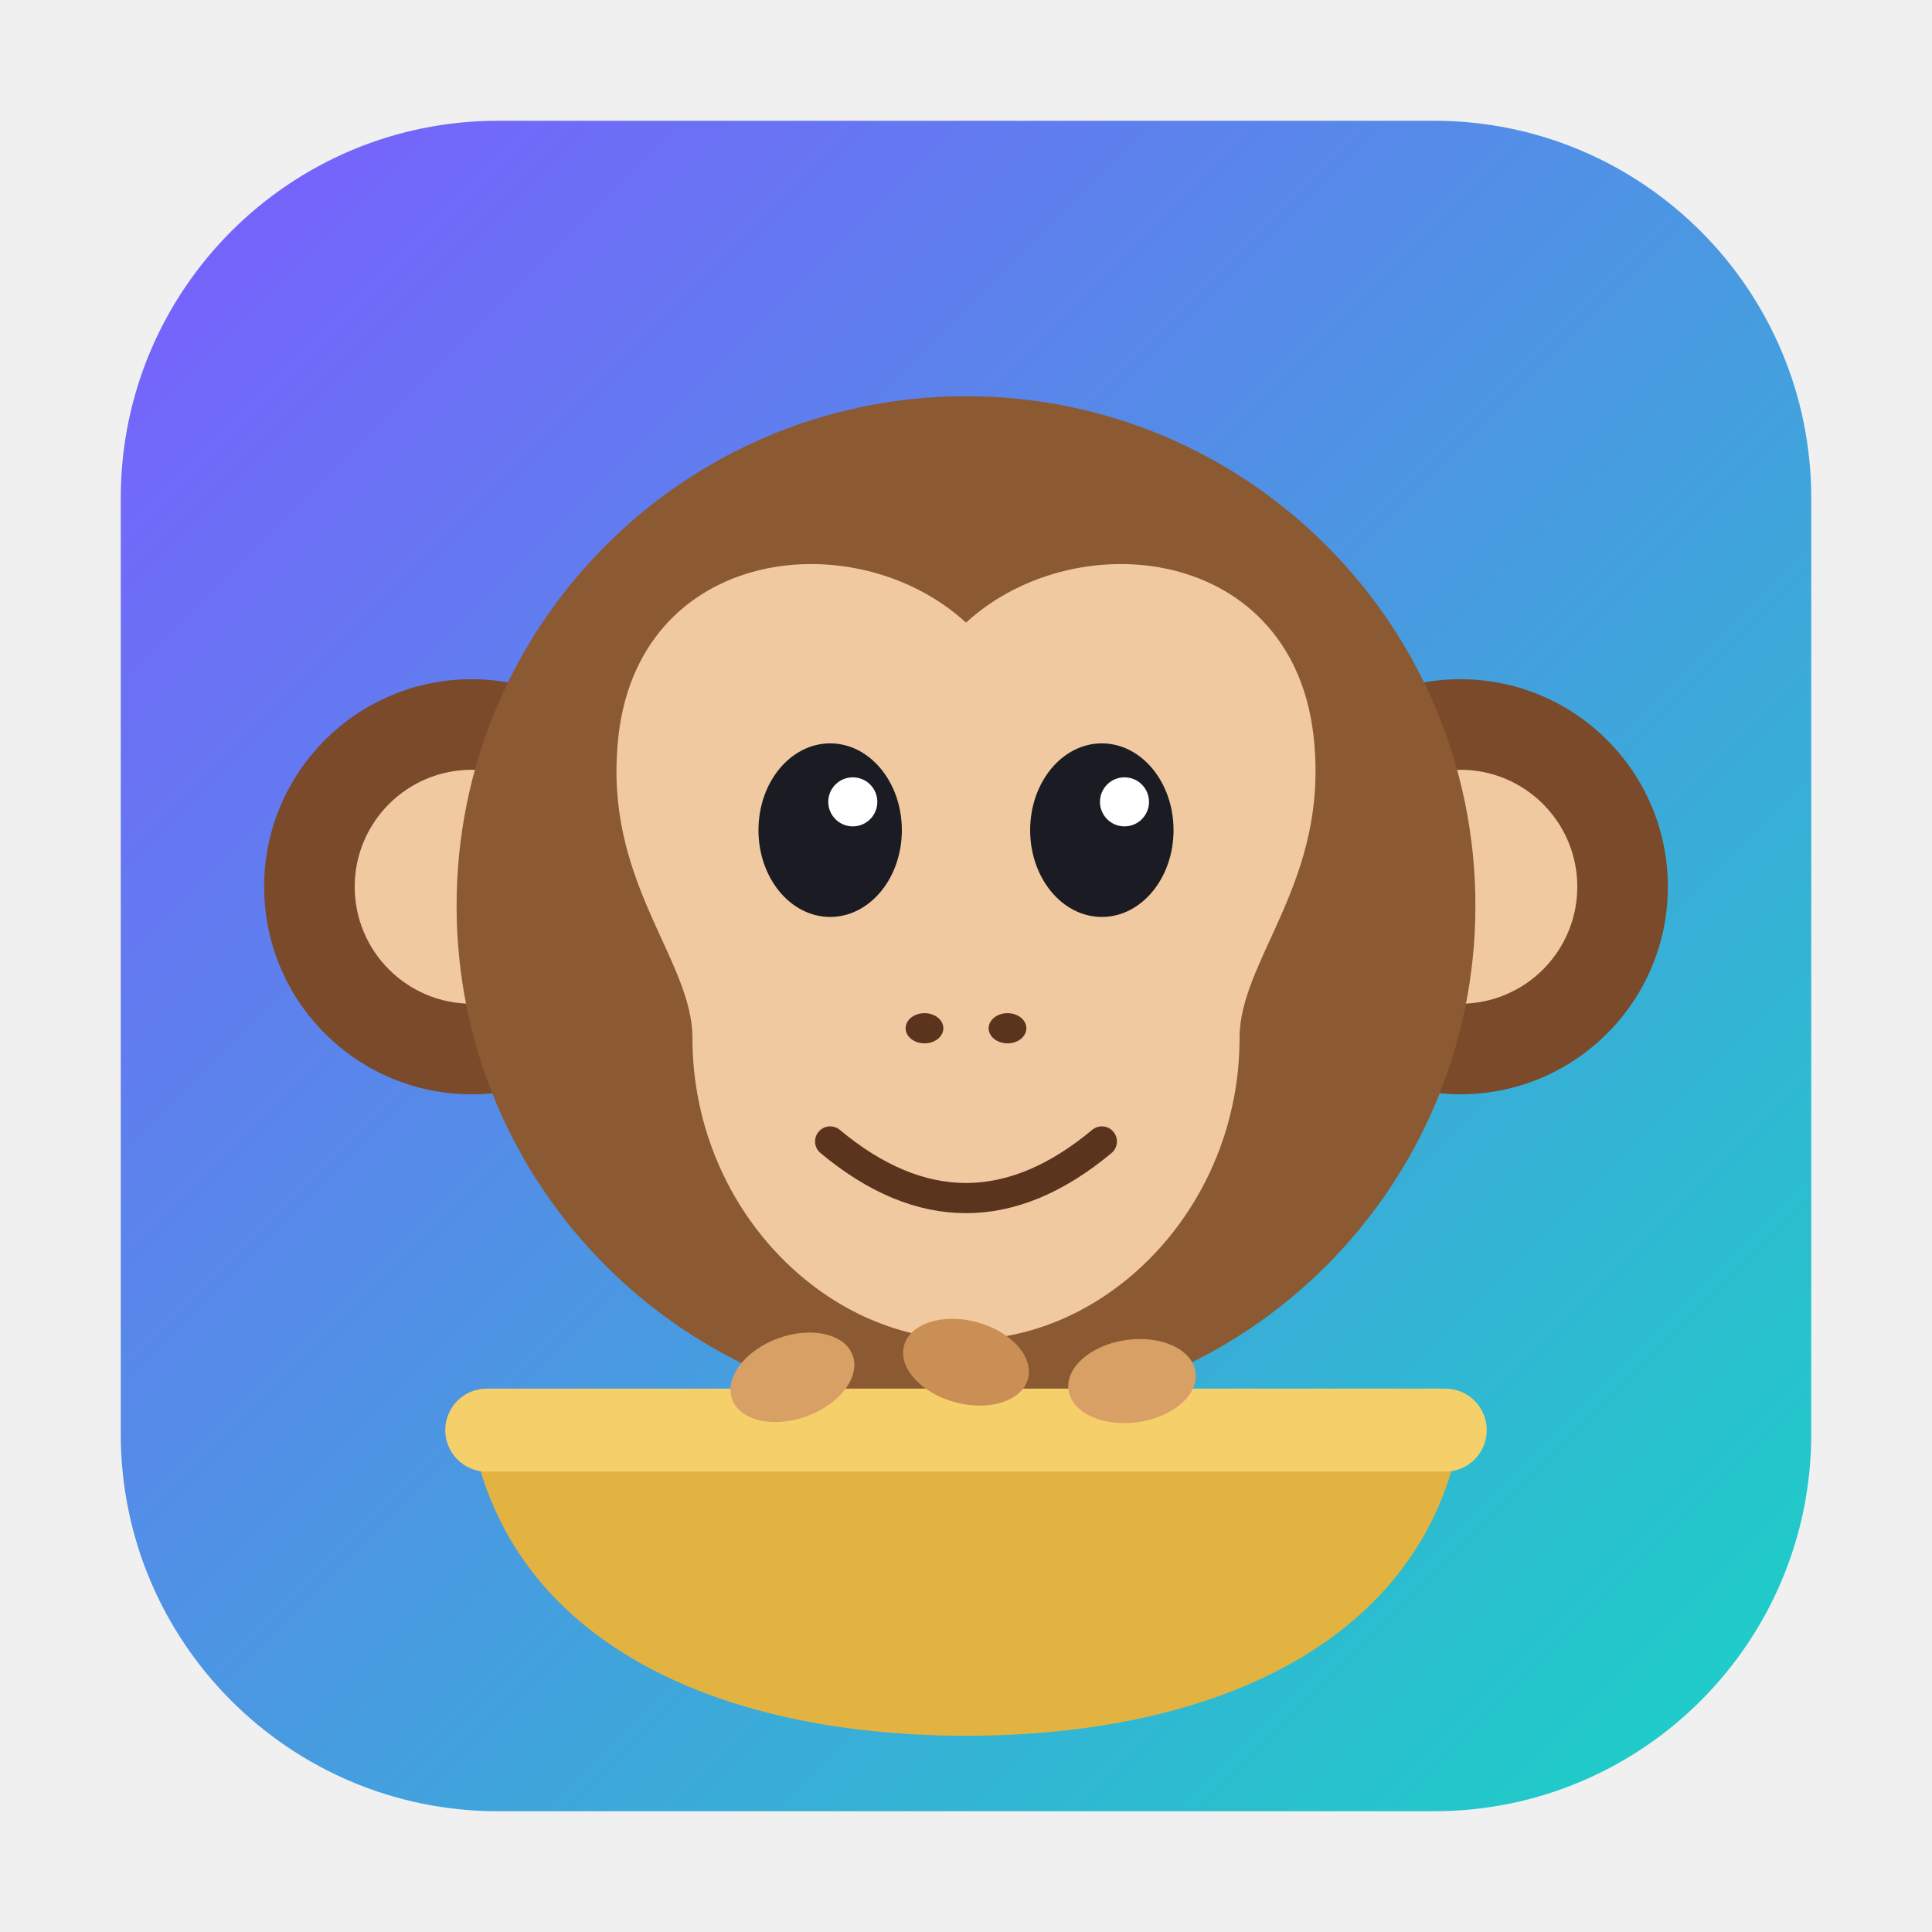
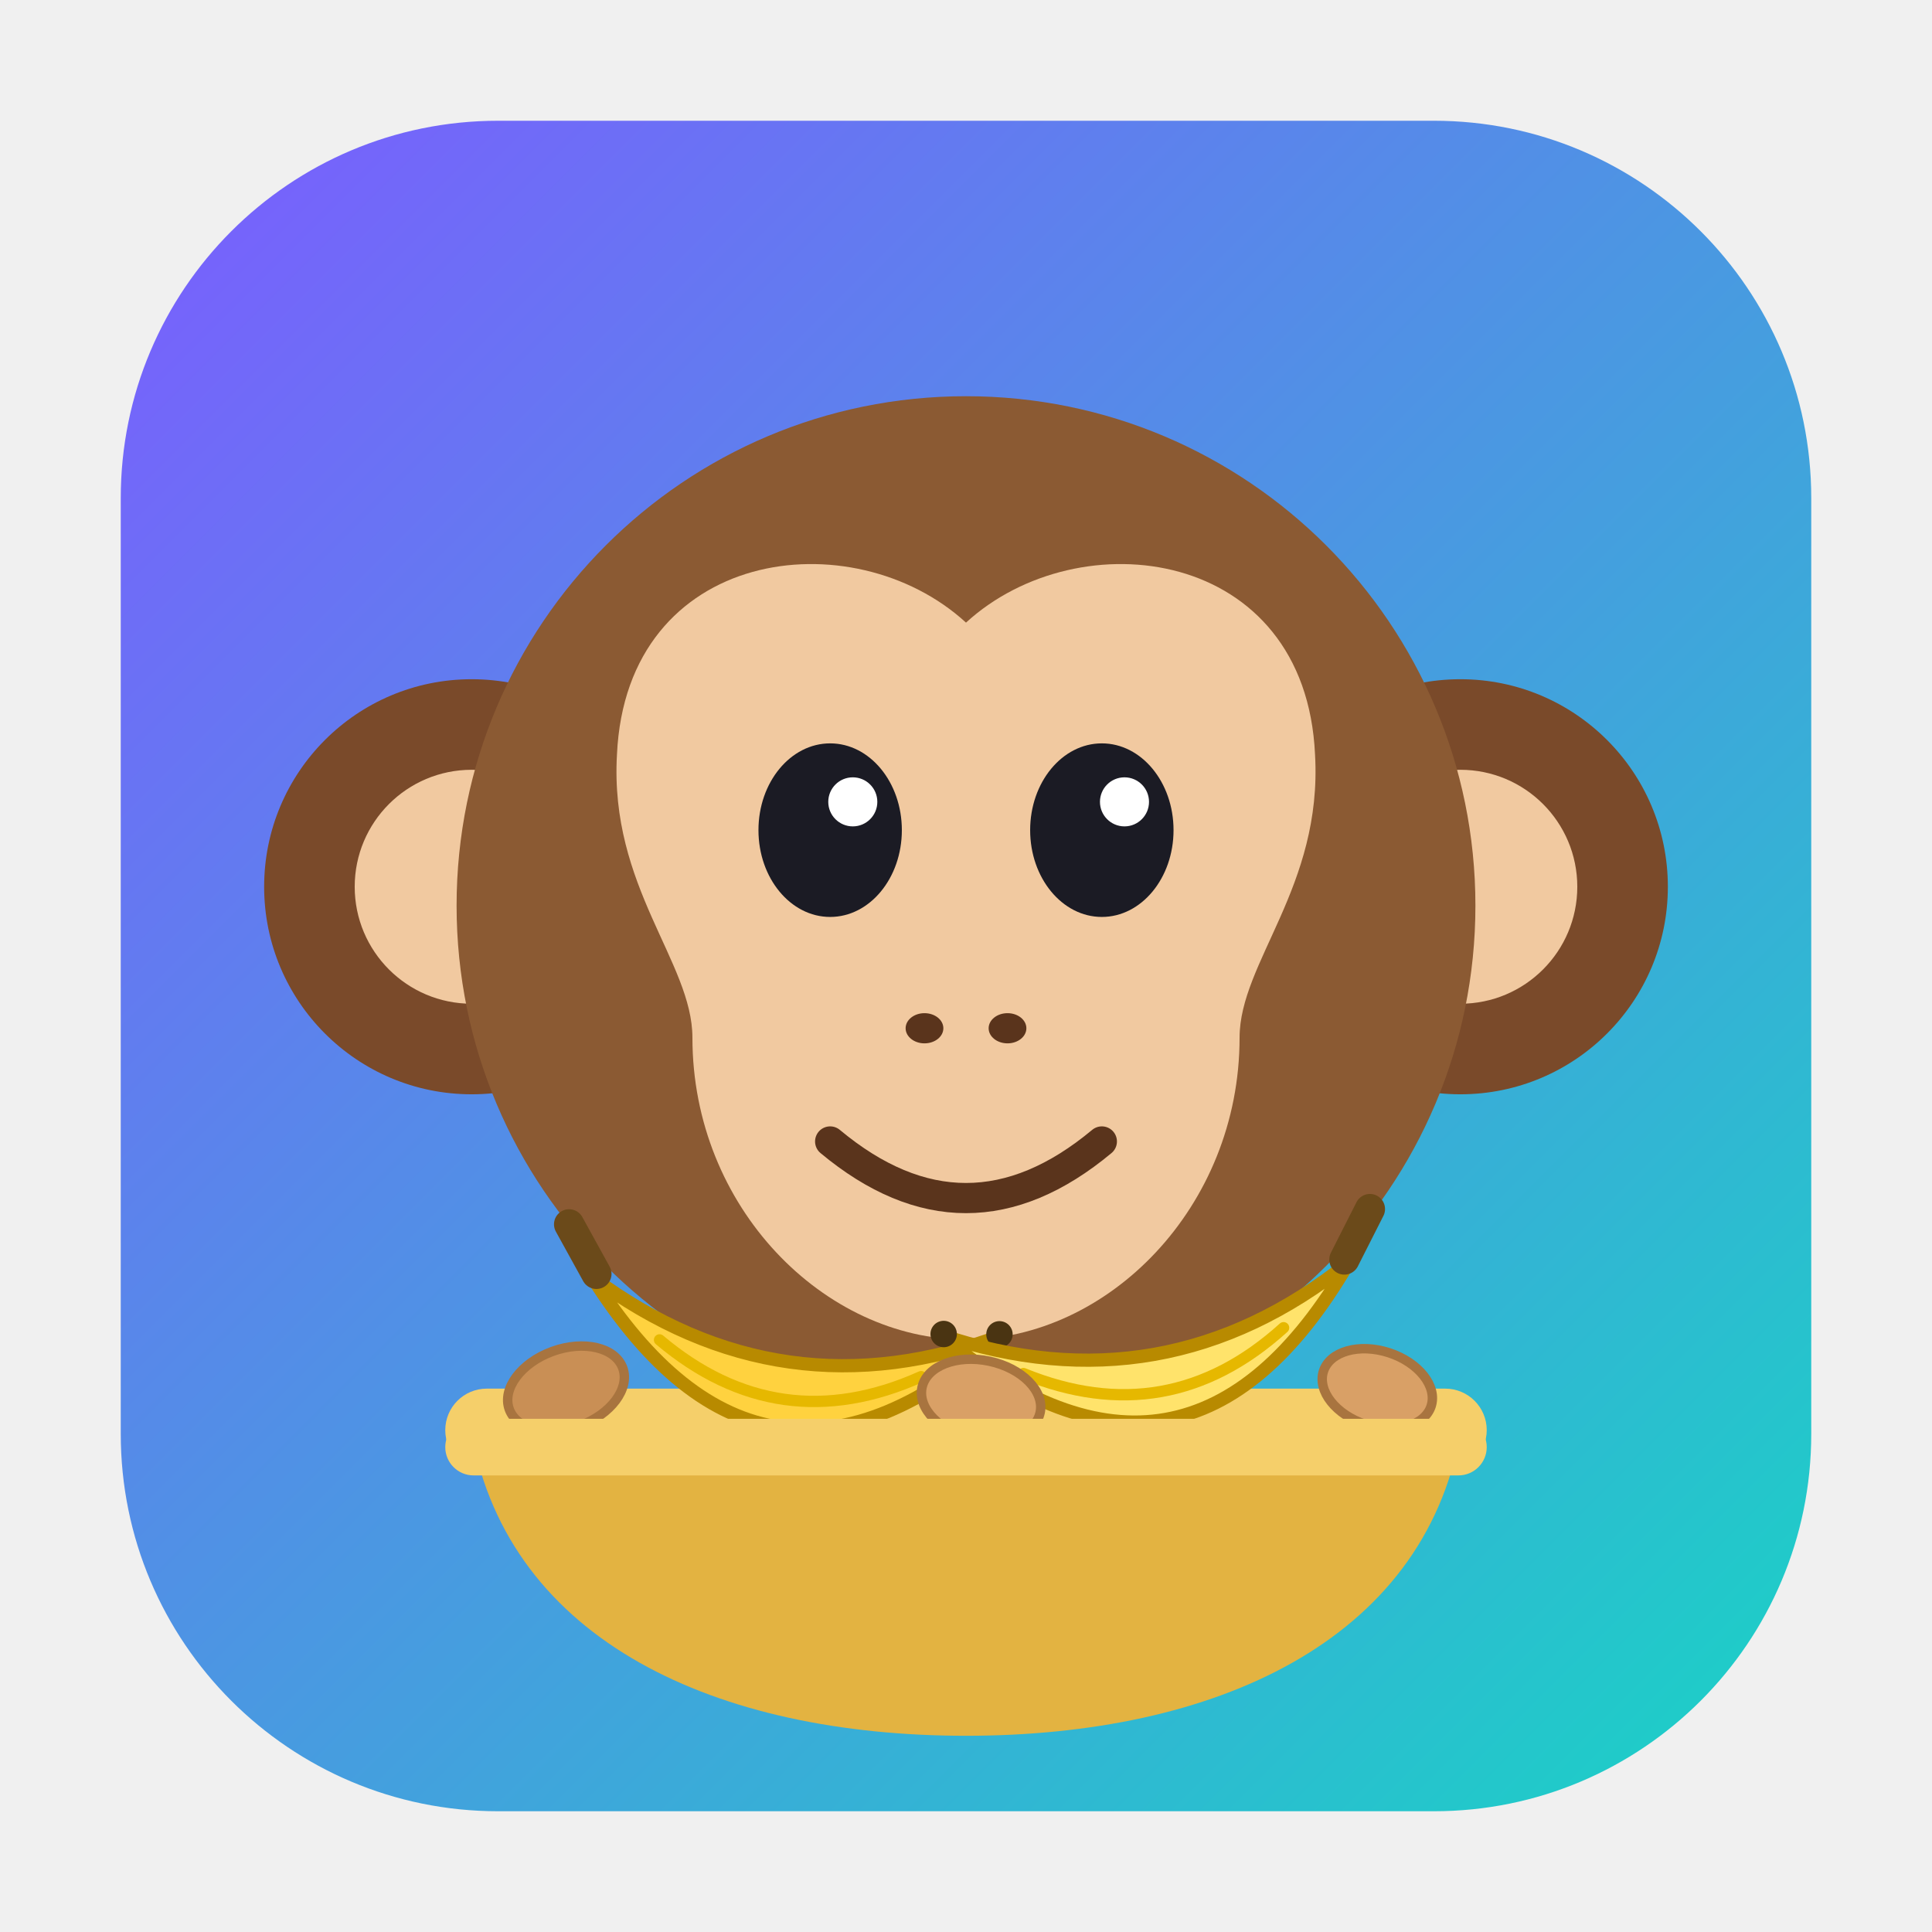
<svg xmlns="http://www.w3.org/2000/svg" viewBox="0 0 1024 1024">
  <defs>
    <linearGradient id="bg" x1="0" y1="0" x2="1" y2="1">
      <stop offset="0" stop-color="#7c5cff" />
      <stop offset="1" stop-color="#19d3c5" />
    </linearGradient>
  </defs>
  <rect x="64" y="64" width="896" height="896" rx="200" fill="url(#bg)" />
  <circle cx="250" cy="470" r="110" fill="#7a4a2a" />
  <circle cx="250" cy="470" r="62" fill="#f1c9a0" />
  <circle cx="774" cy="470" r="110" fill="#7a4a2a" />
  <circle cx="774" cy="470" r="62" fill="#f1c9a0" />
  <circle cx="512" cy="480" r="270" fill="#8b5a33" />
  <path d="M512 330c-60-55-180-40-185 70-4 70 40 110 40 150 0 90 70 160 145 160s145-70 145-160c0-40 44-80 40-150-5-110-125-125-185-70z" fill="#f1c9a0" />
  <ellipse cx="440" cy="440" rx="38" ry="46" fill="#1b1b24" />
  <ellipse cx="584" cy="440" rx="38" ry="46" fill="#1b1b24" />
  <circle cx="452" cy="425" r="13" fill="#fff" />
  <circle cx="596" cy="425" r="13" fill="#fff" />
  <ellipse cx="490" cy="545" rx="10" ry="8" fill="#5a341c" />
  <ellipse cx="534" cy="545" rx="10" ry="8" fill="#5a341c" />
  <path d="M440 605q72 60 144 0" stroke="#5a341c" stroke-width="16" fill="none" stroke-linecap="round" />
  <path d="M250 760h524c-20 110-130 160-262 160S270 870 250 760z" fill="#e3b341" />
  <rect x="236" y="736" width="552" height="44" rx="22" fill="#f5cf6a" />
-   <ellipse cx="420" cy="730" rx="34" ry="22" fill="#d9a066" transform="rotate(-20 420 730)" />
-   <ellipse cx="512" cy="722" rx="34" ry="22" fill="#c98f55" transform="rotate(15 512 722)" />
-   <ellipse cx="600" cy="732" rx="34" ry="22" fill="#d9a066" transform="rotate(-8 600 732)" />
+   <g transform="translate(420 712) rotate(8) scale(-1 1)">
+     <path d="M-110 -20Q0 110 110 -20Q0 40 -110 -20Z" fill="#ffd23f" stroke="#b88a00" stroke-width="7" stroke-linejoin="round" />
+     <path d="M-70 8Q0 52 70 8" stroke="#e6b800" stroke-width="6" fill="none" stroke-linecap="round" />
+     <path d="M108 -22L126 -46" stroke="#6b4a1a" stroke-width="16" stroke-linecap="round" />
+     <circle cx="-108" cy="-20" r="7" fill="#4a3412" />
+   </g>
+   <g transform="translate(610 708) rotate(-10)">
+     <path d="M-110 -20Q0 110 110 -20Q0 40 -110 -20Z" fill="#ffe36b" stroke="#b88a00" stroke-width="7" stroke-linejoin="round" />
+     <path d="M-70 8Q0 52 70 8" stroke="#e6b800" stroke-width="6" fill="none" stroke-linecap="round" />
+     <path d="M108 -22L126 -46" stroke="#6b4a1a" stroke-width="16" stroke-linecap="round" />
+     <circle cx="-108" cy="-20" r="7" fill="#4a3412" />
+   </g>
+   <ellipse cx="300" cy="736" rx="32" ry="21" fill="#c98f55" stroke="#a8743f" stroke-width="5" transform="rotate(-20 300 736)" />
+   <ellipse cx="520" cy="742" rx="32" ry="21" fill="#d9a066" stroke="#a8743f" stroke-width="5" transform="rotate(12 520 742)" />
+   <ellipse cx="730" cy="736" rx="30" ry="20" fill="#d9a066" stroke="#a8743f" stroke-width="5" transform="rotate(18 730 736)" />
+   <rect x="236" y="752" width="552" height="30" rx="15" fill="#f5cf6a" />
</svg>
